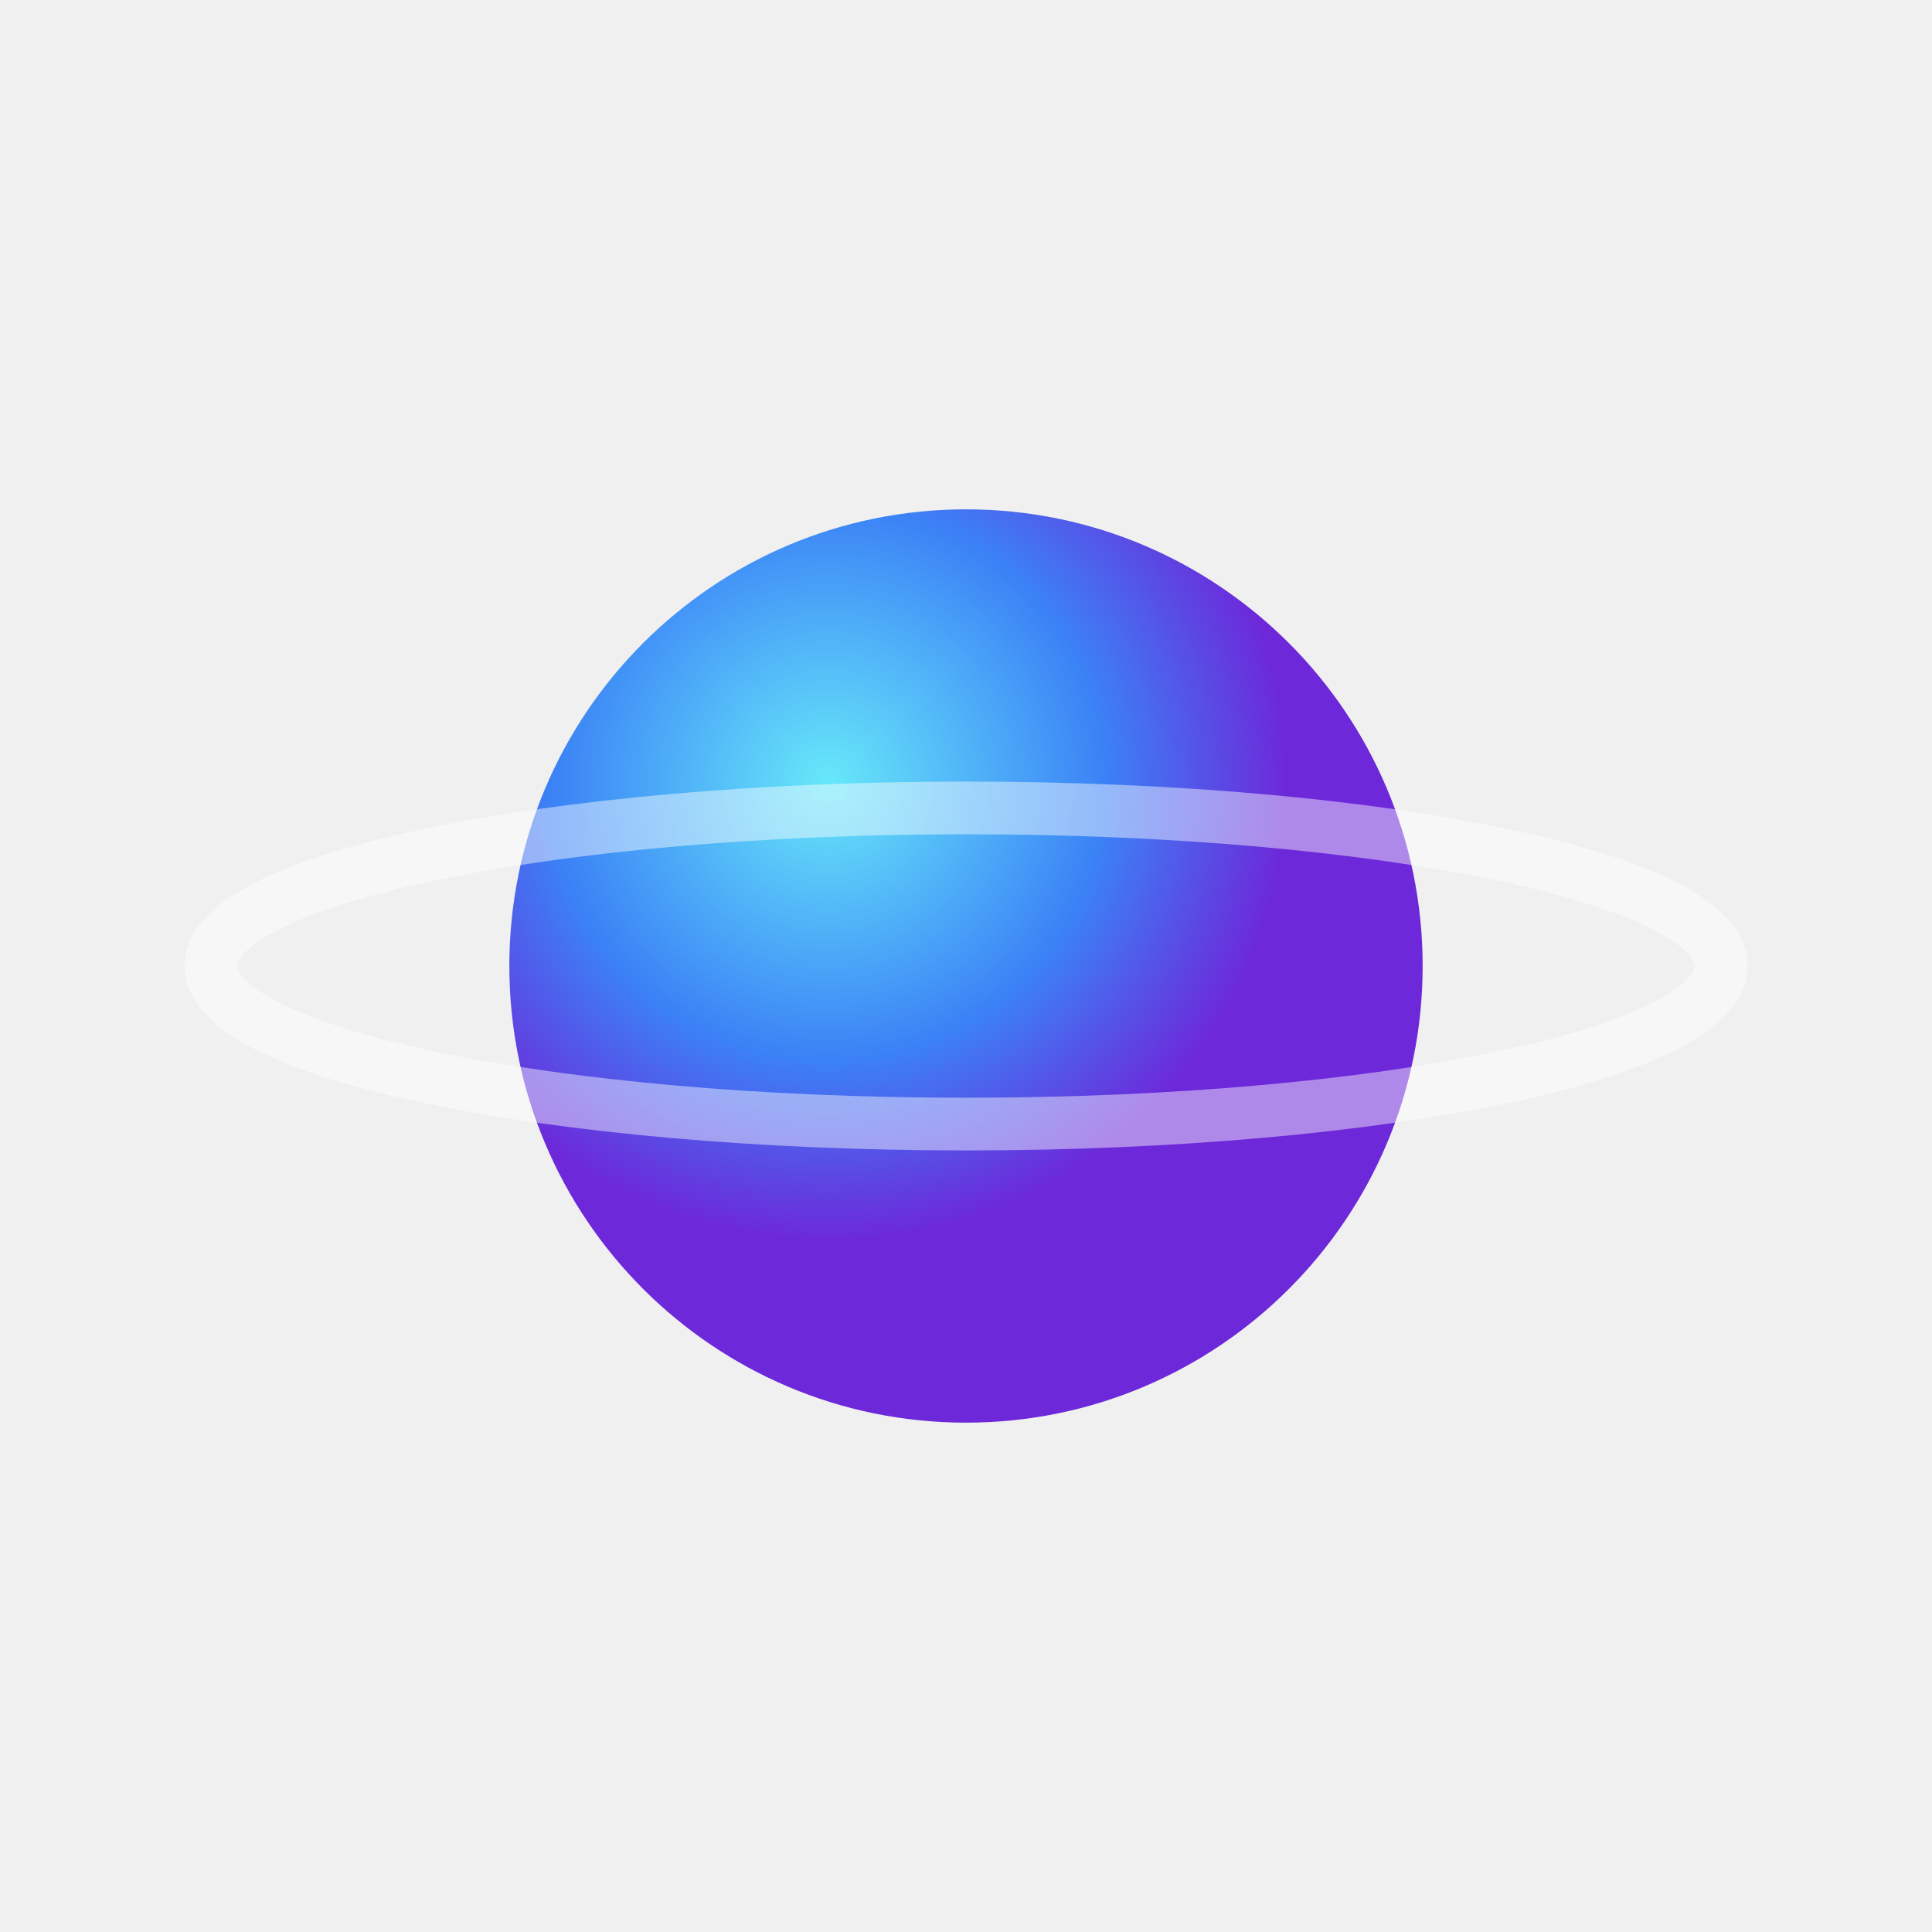
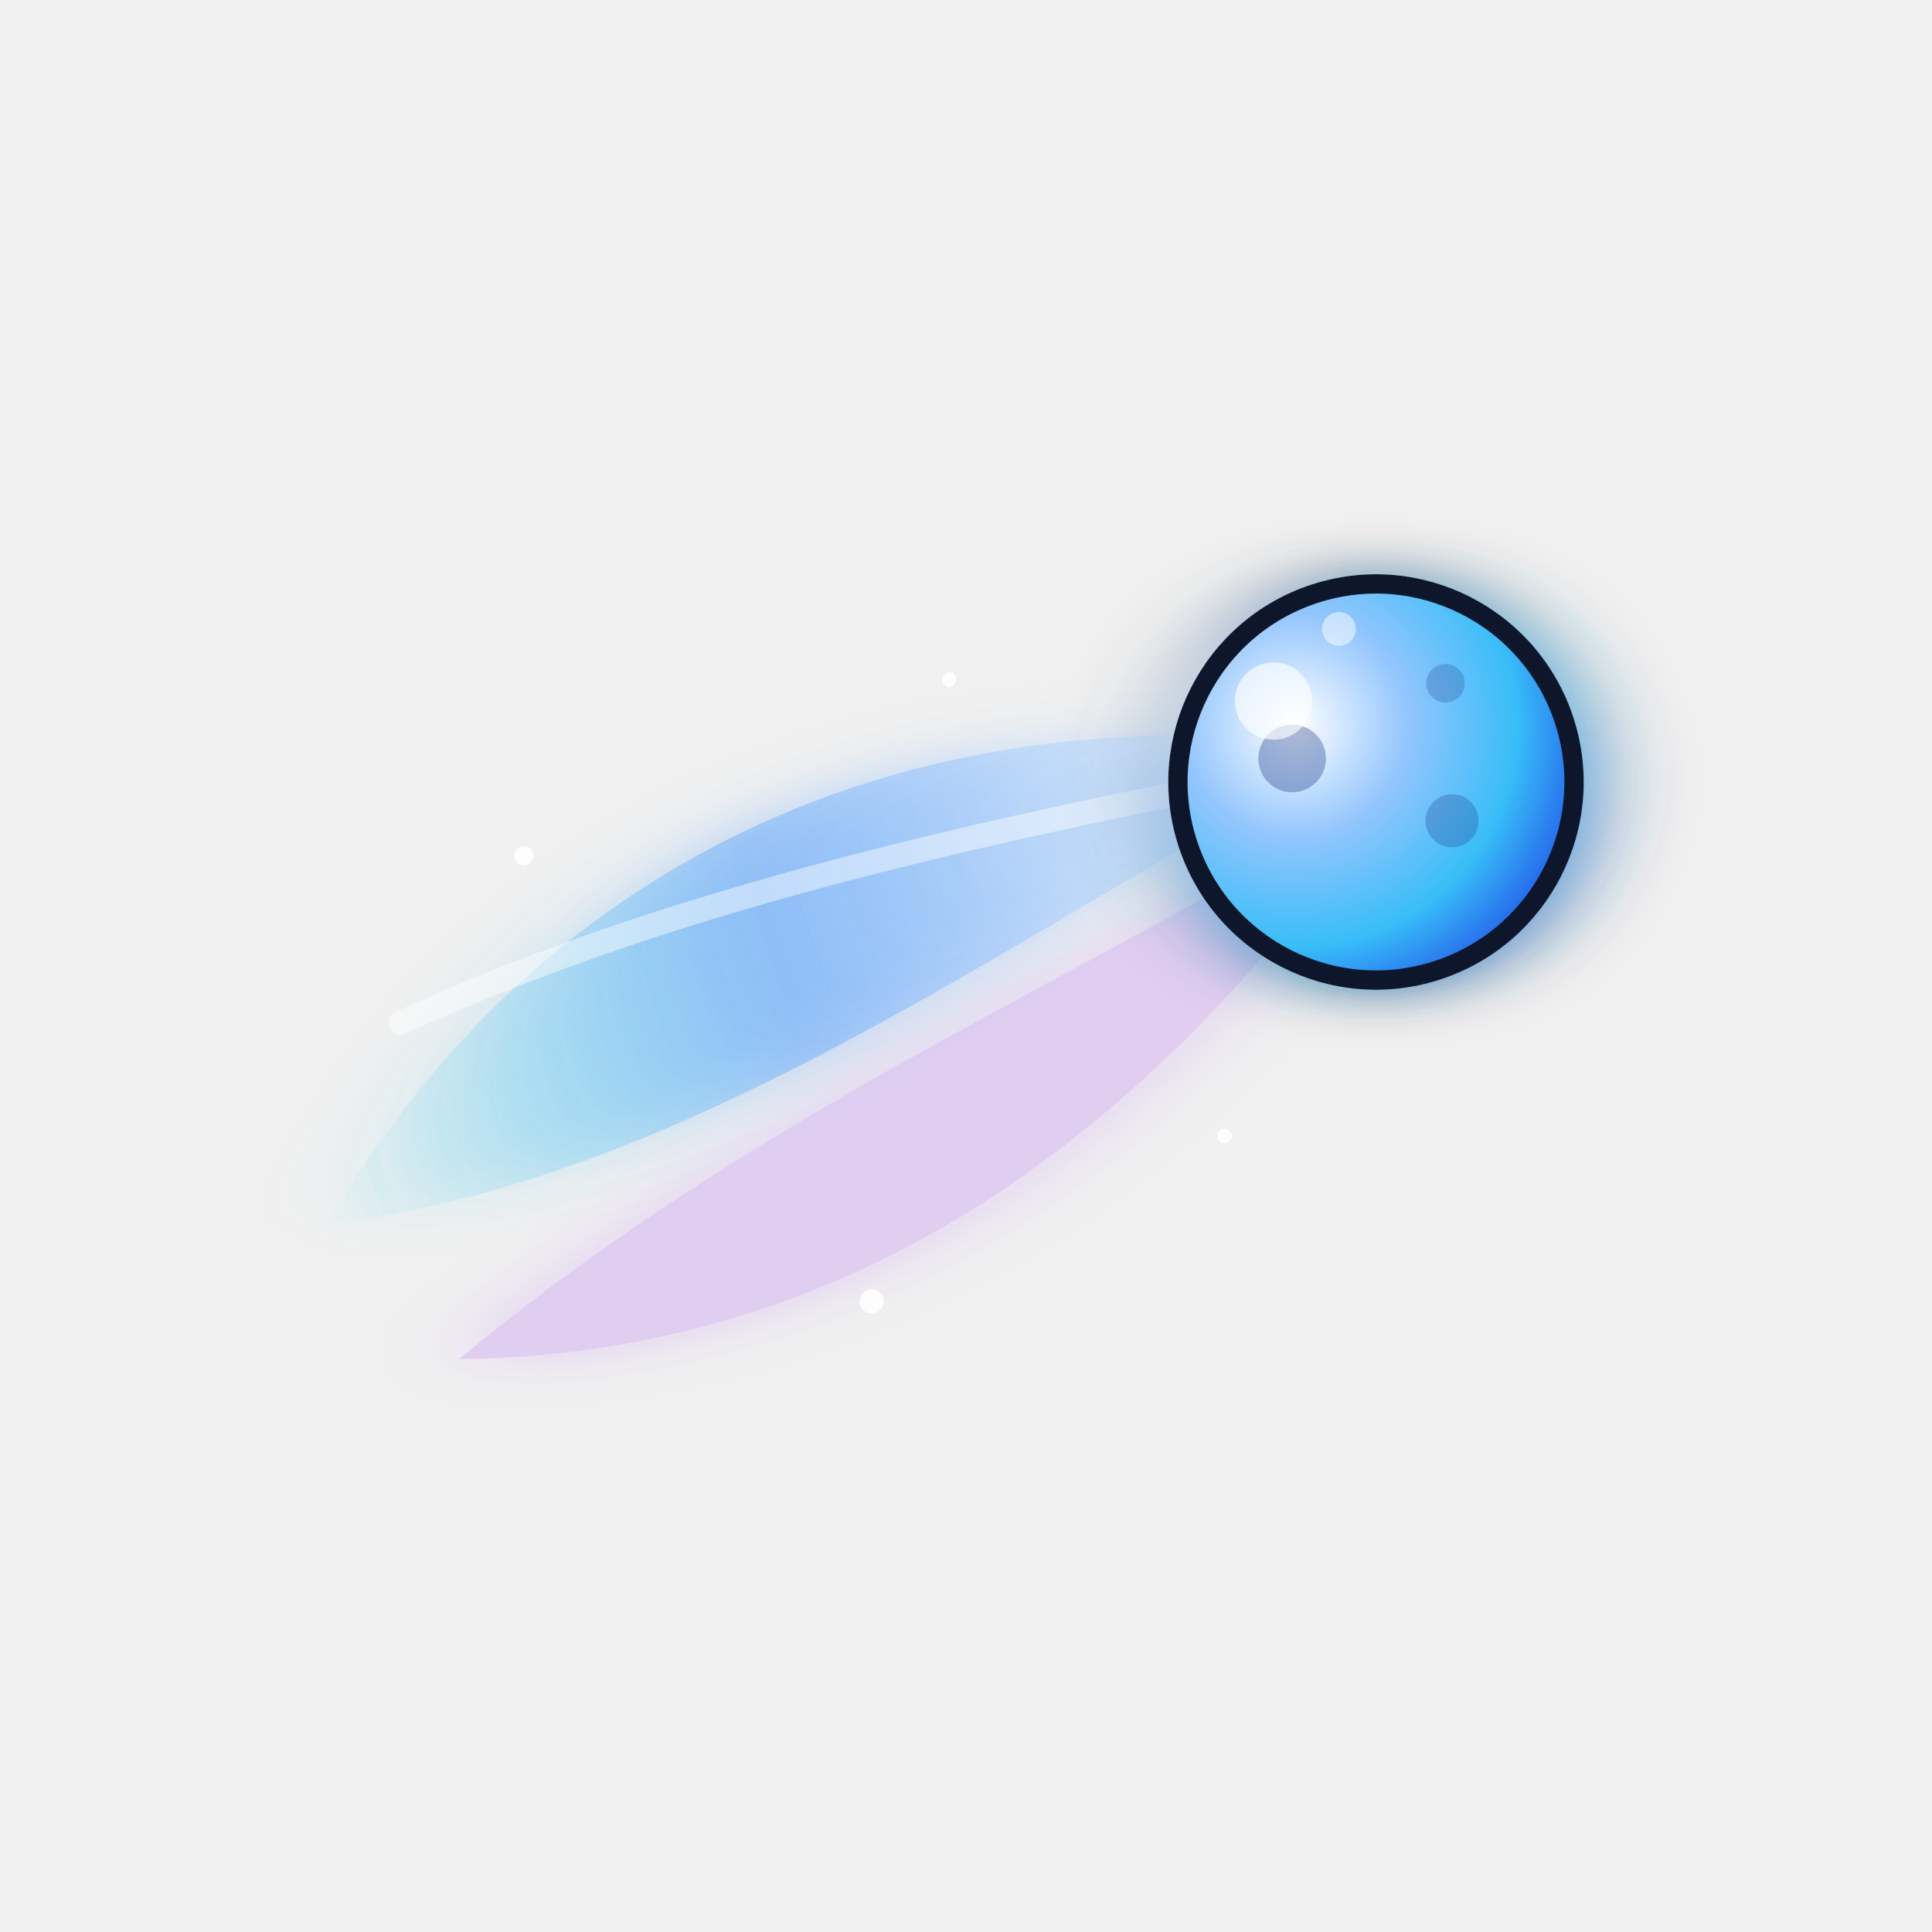
- <svg xmlns="http://www.w3.org/2000/svg" width="220" height="220" viewBox="0 0 220 220">
+ <svg xmlns="http://www.w3.org/2000/svg" width="800" height="800" viewBox="0 0 800 800" role="img">
  <defs>
-     <radialGradient id="p" cx="35%" cy="30%">
-       <stop offset="0%" stop-color="#67e8f9" />
-       <stop offset="60%" stop-color="#3b82f6" />
-       <stop offset="100%" stop-color="#6d28d9" />
+     <linearGradient id="tailGrad" x1="0%" y1="50%" x2="100%" y2="50%">
+       <stop offset="0%" stop-color="#22d3ee" stop-opacity="0" />
+       <stop offset="45%" stop-color="#60a5fa" stop-opacity="0.55" />
+       <stop offset="100%" stop-color="#ffffff" stop-opacity="0.95" />
+     </linearGradient>
+     <radialGradient id="cometGrad" cx="35%" cy="30%" r="75%">
+       <stop offset="0%" stop-color="#ffffff" />
+       <stop offset="38%" stop-color="#93c5fd" />
+       <stop offset="75%" stop-color="#38bdf8" />
+       <stop offset="100%" stop-color="#2563eb" />
    </radialGradient>
+     <filter id="softGlow" x="-60%" y="-60%" width="220%" height="220%">
+       <feGaussianBlur stdDeviation="16" result="blur" />
+       <feMerge>
+         <feMergeNode in="blur" />
+         <feMergeNode in="SourceGraphic" />
+       </feMerge>
+     </filter>
  </defs>
-   <circle cx="110" cy="110" r="52" fill="url(#p)" />
-   <ellipse cx="110" cy="110" rx="86" ry="18" fill="none" stroke="rgba(255,255,255,0.45)" stroke-width="6" />
+   <g transform="rotate(-18 400 400)">
+     <path d="M115 420              C250 300, 420 285, 585 365              C430 390, 270 450, 115 420 Z" fill="url(#tailGrad)" opacity="0.85" filter="url(#softGlow)" />
+     <path d="M150 490              C300 430, 445 420, 590 385              C440 500, 295 535, 150 490 Z" fill="#a855f7" opacity="0.22" filter="url(#softGlow)" />
+     <path d="M170 350              C300 335, 440 350, 592 370" fill="none" stroke="#ffffff" stroke-width="10" stroke-linecap="round" opacity="0.45" />
+     <circle cx="585" cy="380" r="82" fill="url(#cometGrad)" stroke="#0f172a" stroke-width="8" filter="url(#softGlow)" />
+     <circle cx="555" cy="360" r="14" fill="#1e3a8a" opacity="0.35" />
+     <circle cx="610" cy="405" r="11" fill="#1e3a8a" opacity="0.28" />
+     <circle cx="625" cy="350" r="8" fill="#1e3a8a" opacity="0.25" />
+     <circle cx="555" cy="335" r="16" fill="#ffffff" opacity="0.65" />
+     <circle cx="590" cy="315" r="7" fill="#ffffff" opacity="0.5" />
+     <g fill="#ffffff" opacity="0.9">
+       <circle cx="240" cy="300" r="4" />
+       <circle cx="320" cy="520" r="5" />
+       <circle cx="430" cy="285" r="3" />
+       <circle cx="480" cy="500" r="3" />
+     </g>
+   </g>
</svg>
